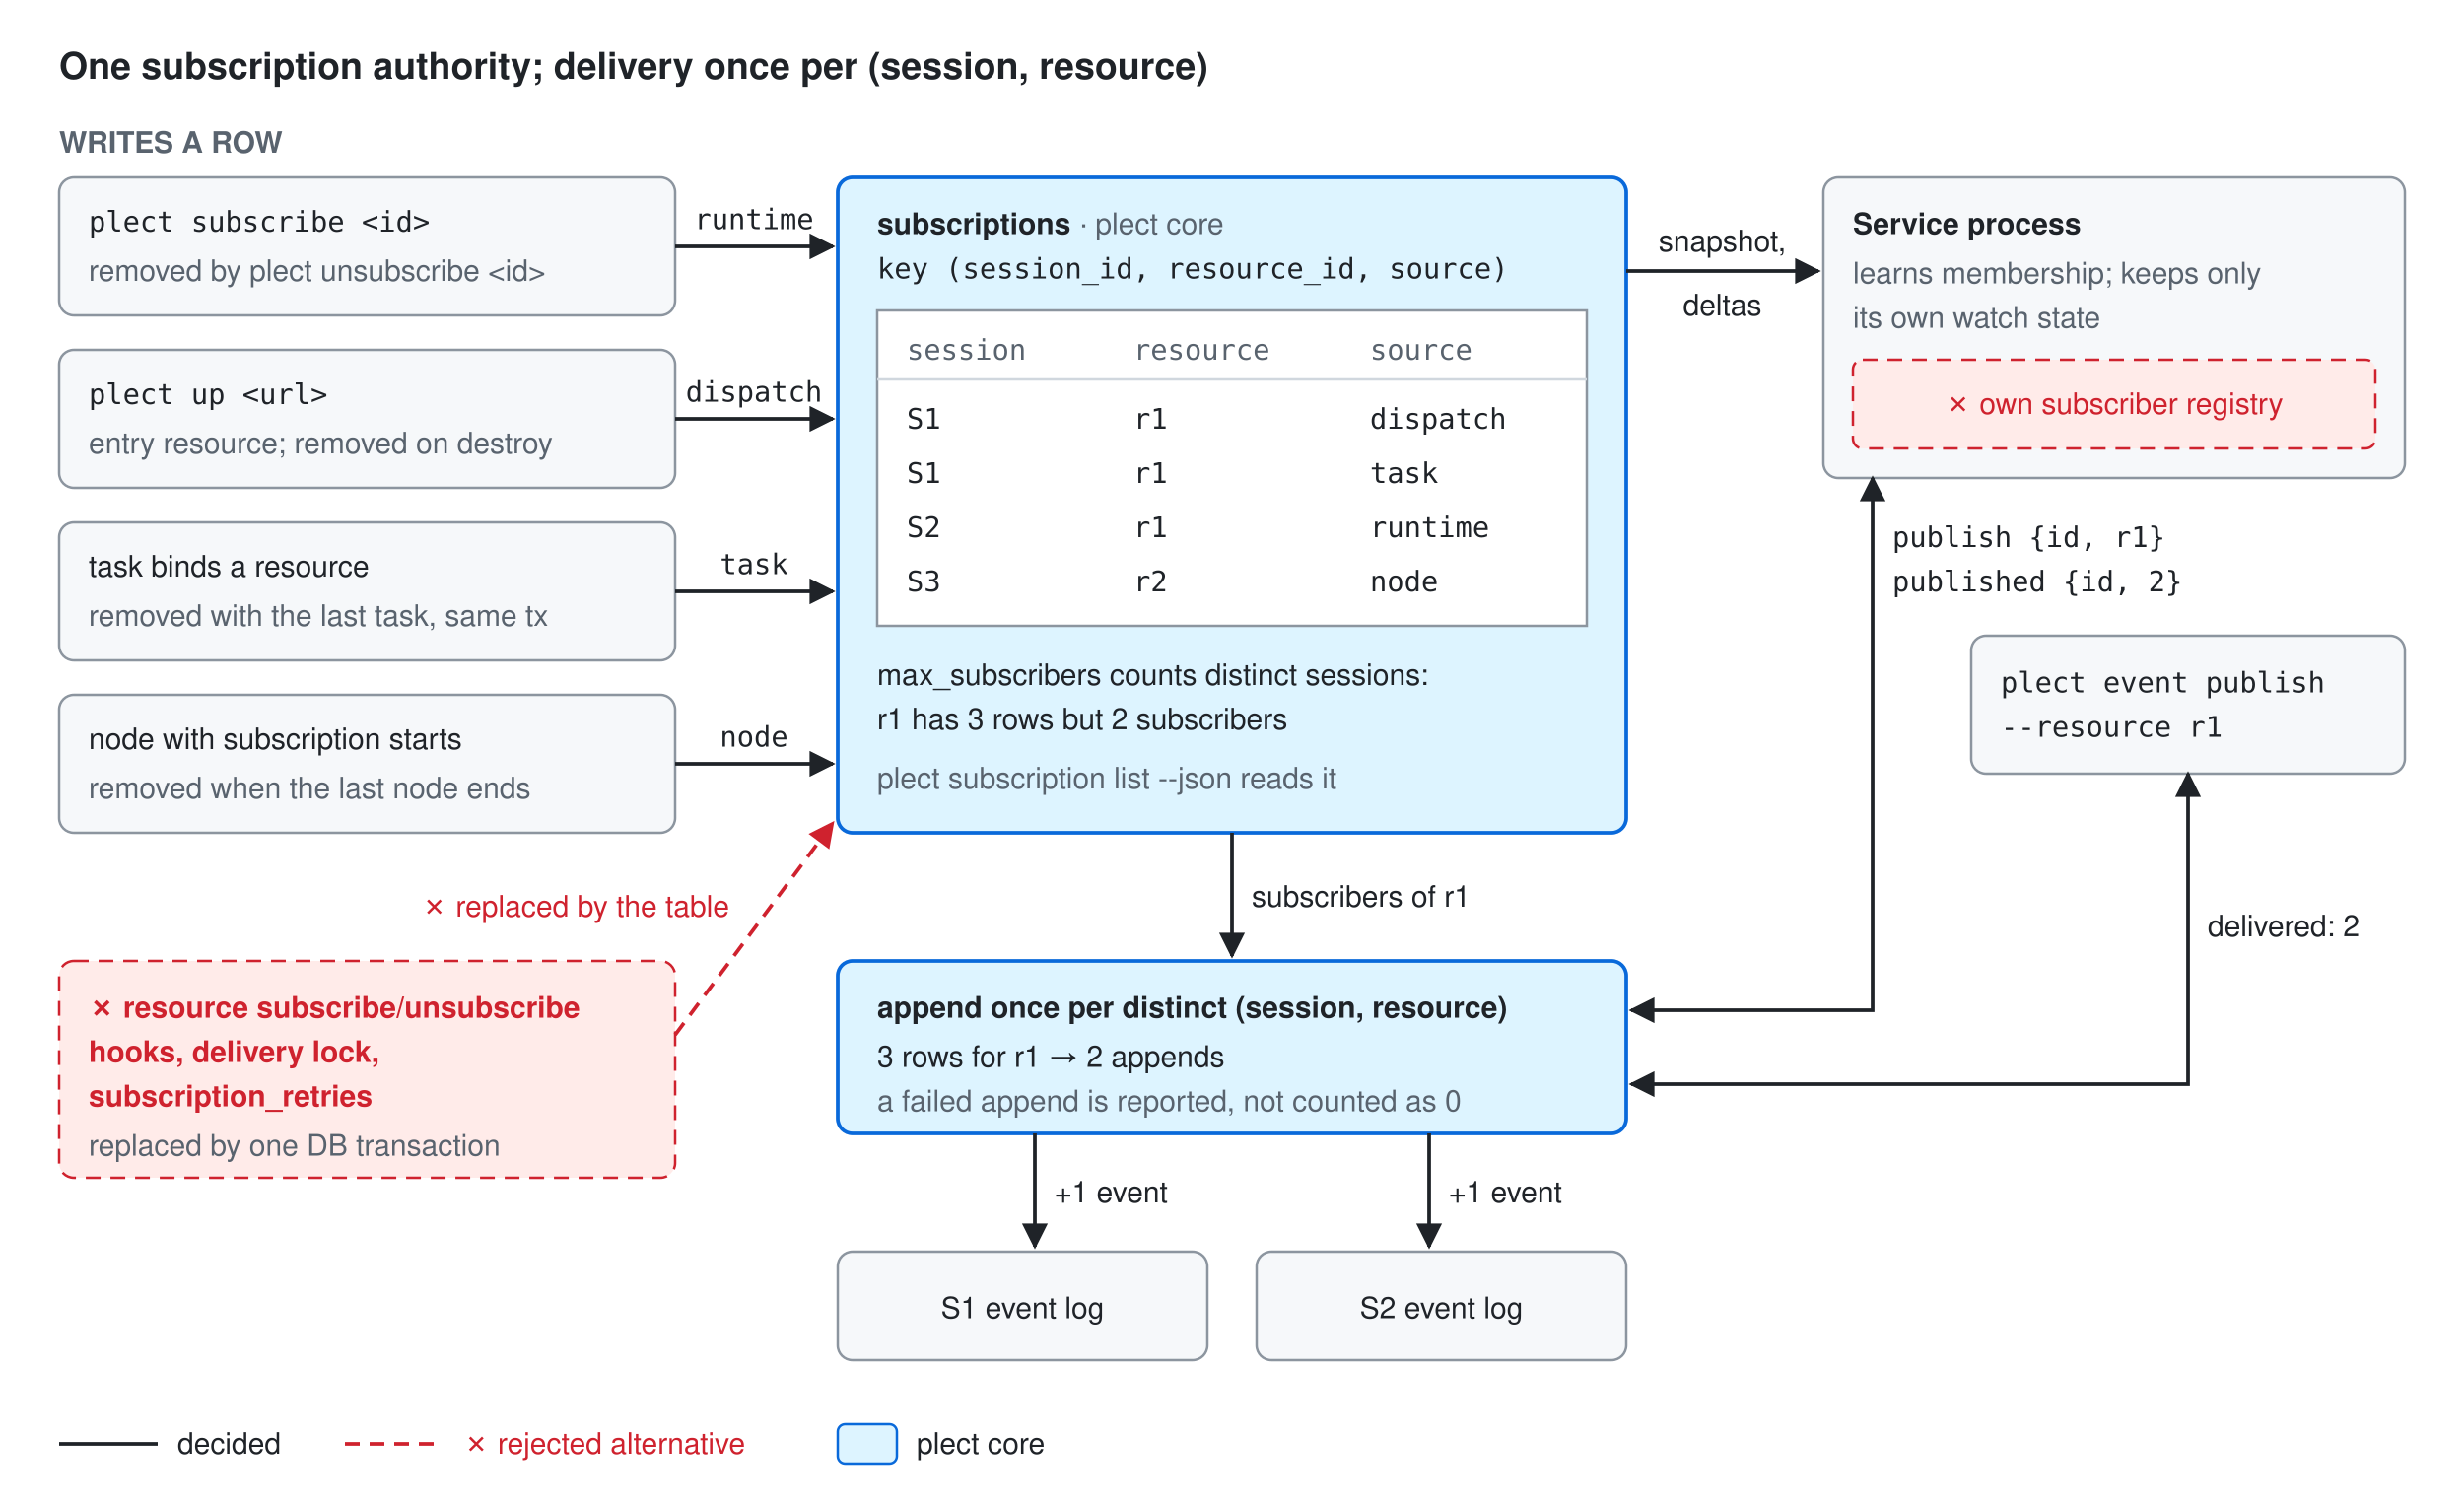
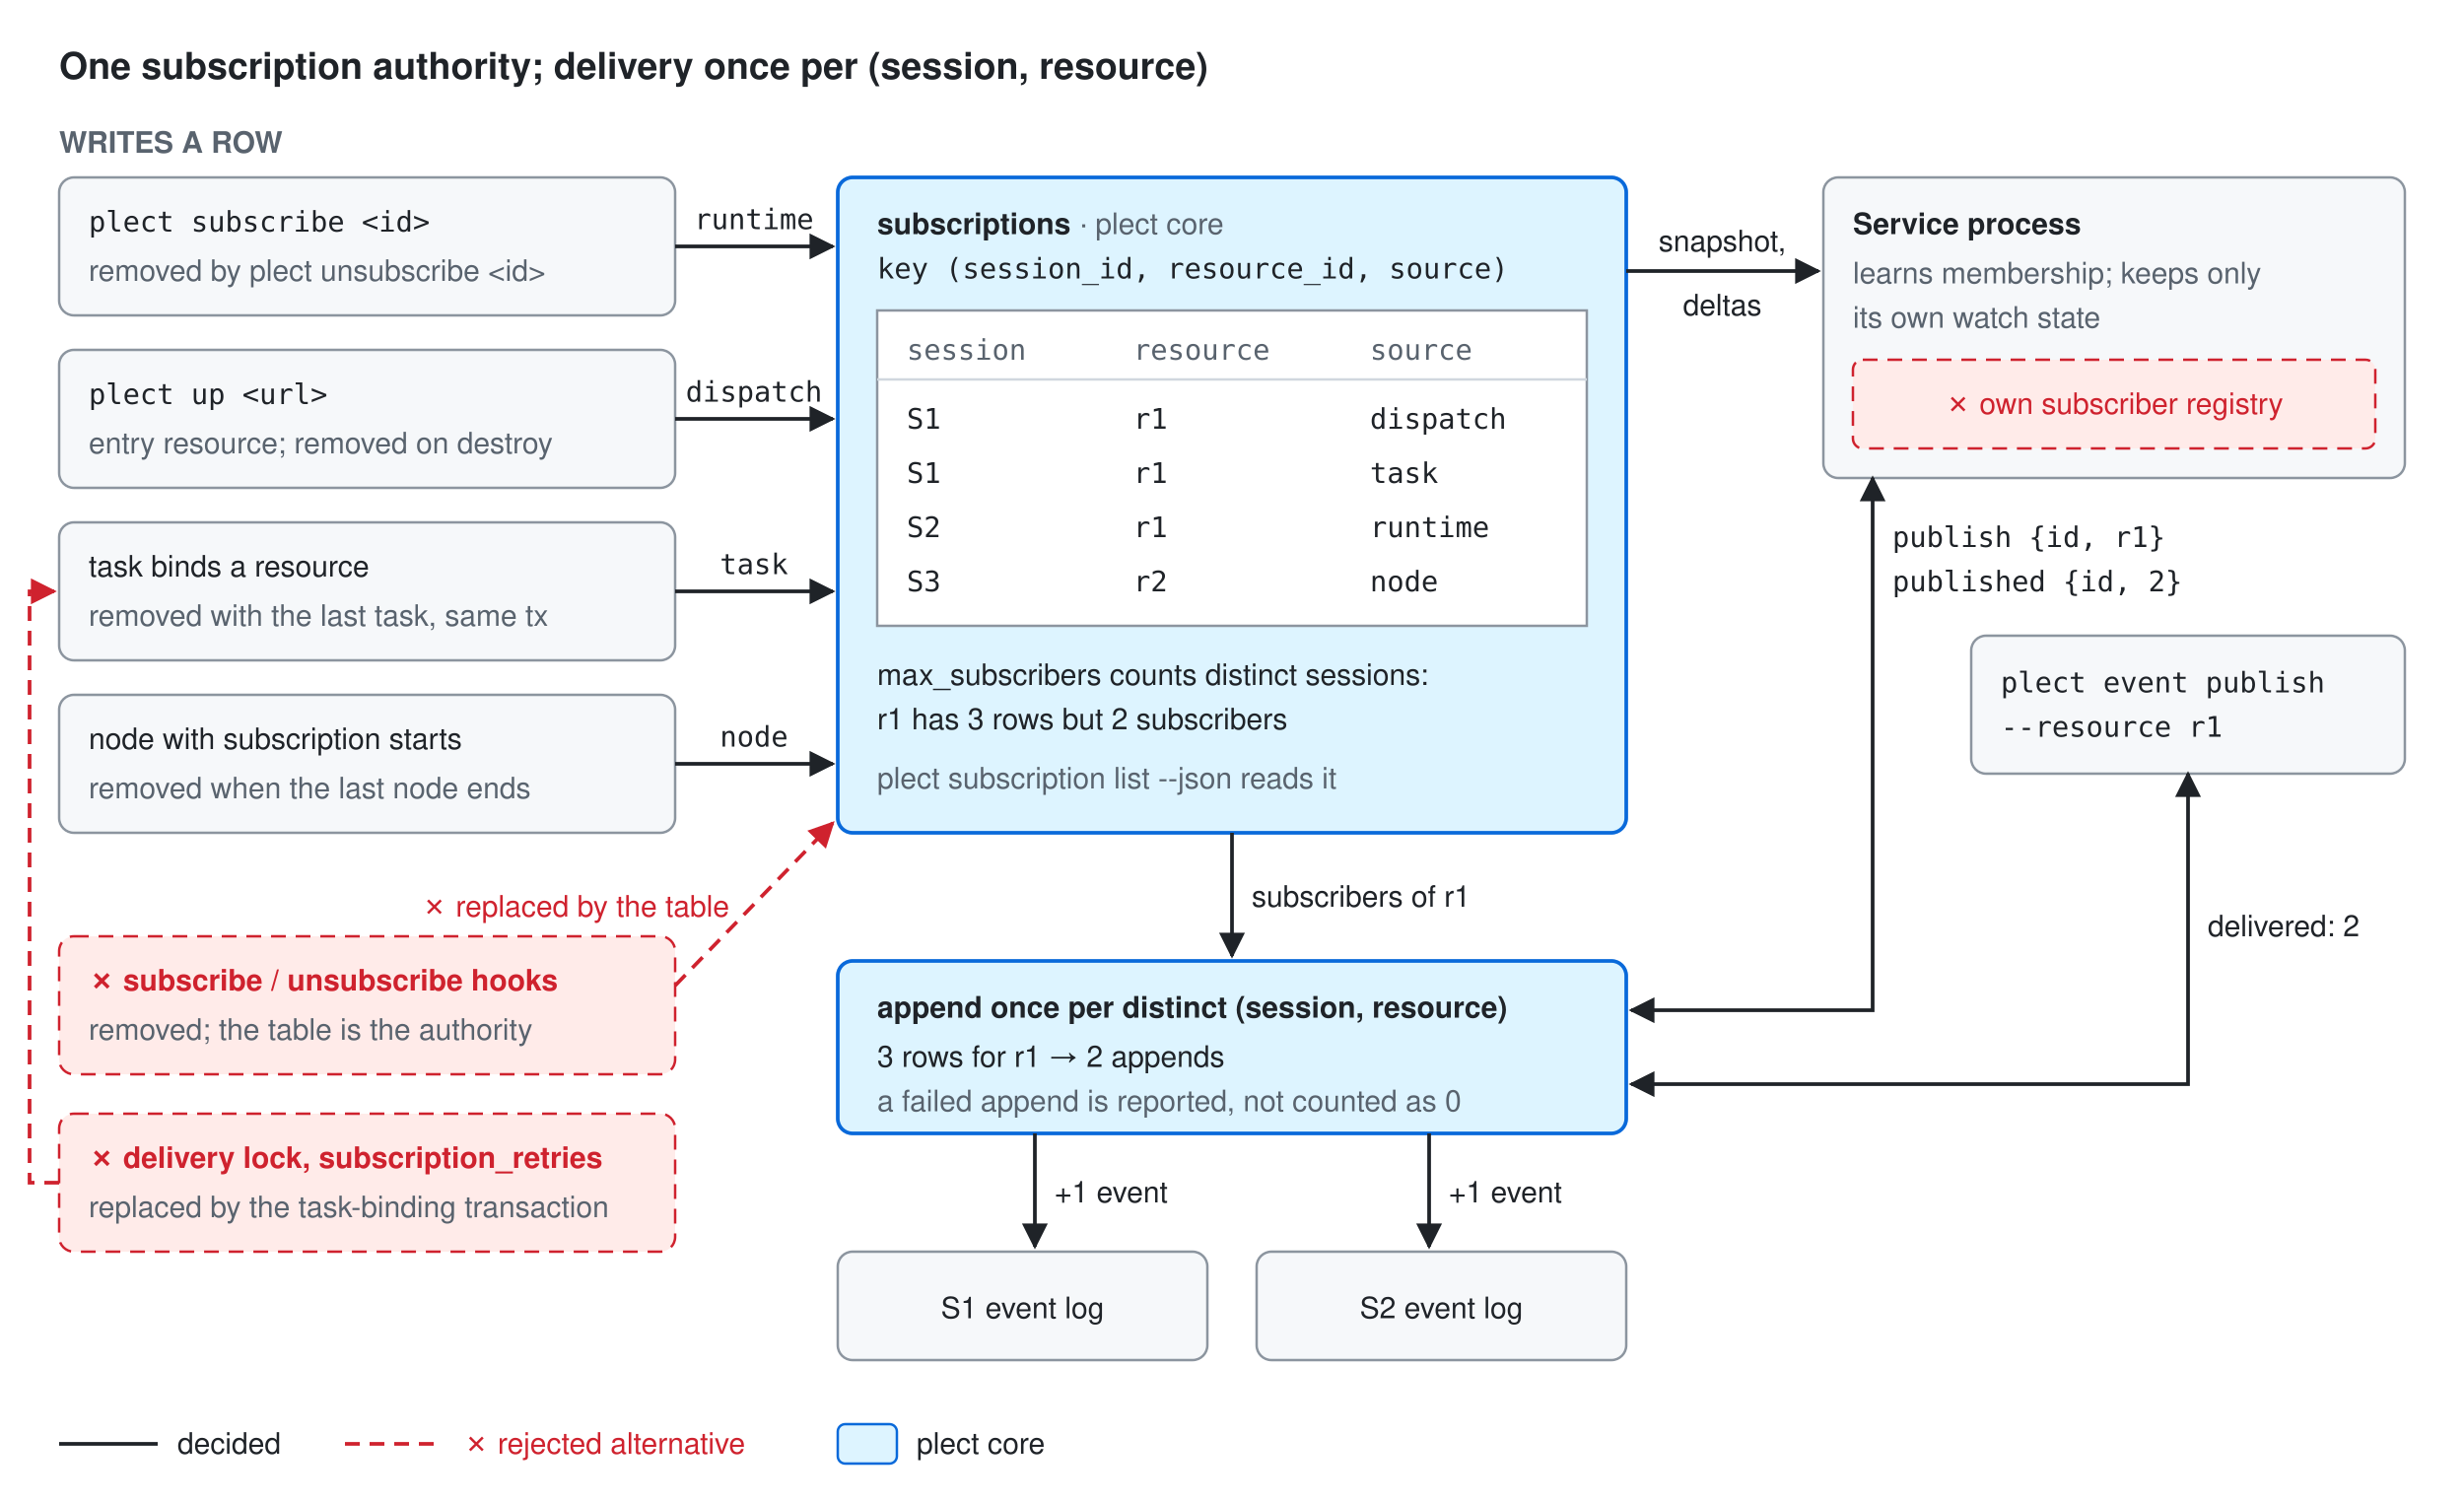
- <svg xmlns="http://www.w3.org/2000/svg" viewBox="0 0 1000 610" width="1000" height="610" role="img" aria-label="Four sources write rows into one core subscriptions table keyed by session, resource and source: plect subscribe writes runtime, plect up writes dispatch, a task binding writes task in the same transaction as the binding, and a starting node writes node. A publish from a service over stdio or from plect event publish appends the event once per distinct session and resource, so three rows for resource r1 across two sessions yield two appends and a delivered count of two. Services learn membership from a snapshot and deltas. Rejected: subscription registries owned by each plugin, and resource subscribe hooks with a delivery lock and retry queue.">
+ <svg xmlns="http://www.w3.org/2000/svg" viewBox="0 0 1000 610" width="1000" height="610" role="img" aria-label="Four sources write rows into one core subscriptions table keyed by session, resource and source: plect subscribe writes runtime, plect up writes dispatch, a task binding writes task in the same transaction as the binding, and a starting node writes node. A publish from a service over stdio or from plect event publish appends the event once per distinct session and resource, so three rows for resource r1 across two sessions yield two appends and a delivered count of two. Services learn membership from a snapshot and deltas. Rejected: subscription registries owned by each plugin and resource subscribe hooks, both replaced by the table, and the delivery lock and retry queue, replaced by the transaction that binds or cleans up a task.">
  <defs>
    <marker id="arrow" viewBox="0 0 10 10" refX="9" refY="5" markerWidth="7" markerHeight="7" orient="auto-start-reverse">
      <path d="M0,0 L10,5 L0,10 z" fill="#1f2328" />
    </marker>
    <marker id="arrow-red" viewBox="0 0 10 10" refX="9" refY="5" markerWidth="7" markerHeight="7" orient="auto-start-reverse">
      <path d="M0,0 L10,5 L0,10 z" fill="#cf222e" />
    </marker>
  </defs>
  <rect x="0" y="0" width="1000" height="610" fill="#ffffff" />
  <g font-family="-apple-system, BlinkMacSystemFont, 'Segoe UI', Helvetica, Arial, sans-serif" font-size="12" fill="#1f2328">
    <text x="24" y="32" font-size="15" font-weight="600">One subscription authority; delivery once per (session, resource)</text>
    <text x="24" y="62" fill="#59636e" font-weight="600">WRITES A ROW</text>
    <g>
      <rect x="24" y="72" width="250" height="56" rx="6" fill="#f6f8fa" stroke="#8c959f" />
      <text x="36" y="94" font-family="ui-monospace, SFMono-Regular, Menlo, Consolas, monospace" font-size="11.5">plect subscribe &lt;id&gt;</text>
      <text x="36" y="114" fill="#59636e">removed by plect unsubscribe &lt;id&gt;</text>
      <rect x="24" y="142" width="250" height="56" rx="6" fill="#f6f8fa" stroke="#8c959f" />
      <text x="36" y="164" font-family="ui-monospace, SFMono-Regular, Menlo, Consolas, monospace" font-size="11.5">plect up &lt;url&gt;</text>
      <text x="36" y="184" fill="#59636e">entry resource; removed on destroy</text>
      <rect x="24" y="212" width="250" height="56" rx="6" fill="#f6f8fa" stroke="#8c959f" />
      <text x="36" y="234">task binds a resource</text>
      <text x="36" y="254" fill="#59636e">removed with the last task, same tx</text>
      <rect x="24" y="282" width="250" height="56" rx="6" fill="#f6f8fa" stroke="#8c959f" />
      <text x="36" y="304">node with subscription starts</text>
      <text x="36" y="324" fill="#59636e">removed when the last node ends</text>
    </g>
    <g font-family="ui-monospace, SFMono-Regular, Menlo, Consolas, monospace" font-size="11.5">
      <line x1="274" y1="100" x2="338" y2="100" stroke="#1f2328" stroke-width="1.5" marker-end="url(#arrow)" />
      <text x="306" y="93" text-anchor="middle">runtime</text>
      <line x1="274" y1="170" x2="338" y2="170" stroke="#1f2328" stroke-width="1.5" marker-end="url(#arrow)" />
      <text x="306" y="163" text-anchor="middle">dispatch</text>
      <line x1="274" y1="240" x2="338" y2="240" stroke="#1f2328" stroke-width="1.5" marker-end="url(#arrow)" />
      <text x="306" y="233" text-anchor="middle">task</text>
      <line x1="274" y1="310" x2="338" y2="310" stroke="#1f2328" stroke-width="1.5" marker-end="url(#arrow)" />
      <text x="306" y="303" text-anchor="middle">node</text>
    </g>
    <rect x="340" y="72" width="320" height="266" rx="6" fill="#ddf4ff" stroke="#0969da" stroke-width="1.5" />
    <text x="356" y="95" font-weight="600">subscriptions <tspan fill="#59636e" font-weight="400">· plect core</tspan>
    </text>
    <text x="356" y="113" font-family="ui-monospace, SFMono-Regular, Menlo, Consolas, monospace" font-size="11.5">key (session_id, resource_id, source)</text>
    <rect x="356" y="126" width="288" height="128" fill="#ffffff" stroke="#8c959f" />
    <g font-family="ui-monospace, SFMono-Regular, Menlo, Consolas, monospace" font-size="11.5">
      <text x="368" y="146" fill="#59636e">session</text>
      <text x="460" y="146" fill="#59636e">resource</text>
      <text x="556" y="146" fill="#59636e">source</text>
      <line x1="356" y1="154" x2="644" y2="154" stroke="#d0d7de" />
      <text x="368" y="174">S1</text>
      <text x="460" y="174">r1</text>
      <text x="556" y="174">dispatch</text>
      <text x="368" y="196">S1</text>
      <text x="460" y="196">r1</text>
      <text x="556" y="196">task</text>
      <text x="368" y="218">S2</text>
      <text x="460" y="218">r1</text>
      <text x="556" y="218">runtime</text>
      <text x="368" y="240">S3</text>
      <text x="460" y="240">r2</text>
      <text x="556" y="240">node</text>
    </g>
    <text x="356" y="278">max_subscribers counts distinct sessions:</text>
    <text x="356" y="296">r1 has 3 rows but 2 subscribers</text>
    <text x="356" y="320" fill="#59636e">plect subscription list --json reads it</text>
    <rect x="740" y="72" width="236" height="122" rx="6" fill="#f6f8fa" stroke="#8c959f" />
    <text x="752" y="95" font-weight="600">Service process</text>
    <text x="752" y="115" fill="#59636e">learns membership; keeps only</text>
    <text x="752" y="133" fill="#59636e">its own watch state</text>
    <rect x="752" y="146" width="212" height="36" rx="4" fill="#ffebe9" stroke="#cf222e" stroke-dasharray="6 4" />
    <text x="858" y="168" text-anchor="middle" fill="#cf222e">✗ own subscriber registry</text>
    <line x1="660" y1="110" x2="738" y2="110" stroke="#1f2328" stroke-width="1.5" marker-end="url(#arrow)" />
    <text x="699" y="102" text-anchor="middle">snapshot,</text>
    <text x="699" y="128" text-anchor="middle">deltas</text>
    <rect x="800" y="258" width="176" height="56" rx="6" fill="#f6f8fa" stroke="#8c959f" />
    <text x="812" y="281" font-family="ui-monospace, SFMono-Regular, Menlo, Consolas, monospace" font-size="11.5">plect event publish</text>
    <text x="812" y="299" font-family="ui-monospace, SFMono-Regular, Menlo, Consolas, monospace" font-size="11.5">  --resource r1</text>
    <polyline points="760,194 760,410 662,410" fill="none" stroke="#1f2328" stroke-width="1.5" marker-start="url(#arrow)" marker-end="url(#arrow)" />
    <text x="768" y="222" font-family="ui-monospace, SFMono-Regular, Menlo, Consolas, monospace" font-size="11.5">publish {id, r1}</text>
    <text x="768" y="240" font-family="ui-monospace, SFMono-Regular, Menlo, Consolas, monospace" font-size="11.5">published {id, 2}</text>
    <polyline points="888,314 888,440 662,440" fill="none" stroke="#1f2328" stroke-width="1.5" marker-start="url(#arrow)" marker-end="url(#arrow)" />
    <text x="896" y="380">delivered: 2</text>
    <line x1="500" y1="338" x2="500" y2="388" stroke="#1f2328" stroke-width="1.5" marker-end="url(#arrow)" />
    <text x="508" y="368">subscribers of r1</text>
    <rect x="340" y="390" width="320" height="70" rx="6" fill="#ddf4ff" stroke="#0969da" stroke-width="1.5" />
    <text x="356" y="413" font-weight="600">append once per distinct (session, resource)</text>
    <text x="356" y="433">3 rows for r1 → 2 appends</text>
    <text x="356" y="451" fill="#59636e">a failed append is reported, not counted as 0</text>
    <line x1="420" y1="460" x2="420" y2="506" stroke="#1f2328" stroke-width="1.5" marker-end="url(#arrow)" />
    <line x1="580" y1="460" x2="580" y2="506" stroke="#1f2328" stroke-width="1.5" marker-end="url(#arrow)" />
    <text x="428" y="488">+1 event</text>
    <text x="588" y="488">+1 event</text>
    <rect x="340" y="508" width="150" height="44" rx="6" fill="#f6f8fa" stroke="#8c959f" />
    <text x="415" y="535" text-anchor="middle">S1 event log</text>
    <rect x="510" y="508" width="150" height="44" rx="6" fill="#f6f8fa" stroke="#8c959f" />
    <text x="585" y="535" text-anchor="middle">S2 event log</text>
-     <rect x="24" y="390" width="250" height="88" rx="6" fill="#ffebe9" stroke="#cf222e" stroke-dasharray="6 4" />
-     <text x="36" y="413" fill="#cf222e" font-weight="600">✗ resource subscribe/unsubscribe</text>
-     <text x="36" y="431" fill="#cf222e" font-weight="600">   hooks, delivery lock,</text>
-     <text x="36" y="449" fill="#cf222e" font-weight="600">   subscription_retries</text>
-     <text x="36" y="469" fill="#59636e">replaced by one DB transaction</text>
-     <line x1="274" y1="420" x2="338" y2="334" stroke="#cf222e" stroke-width="1.5" stroke-dasharray="6 4" marker-end="url(#arrow-red)" />
+     <rect x="24" y="380" width="250" height="56" rx="6" fill="#ffebe9" stroke="#cf222e" stroke-dasharray="6 4" />
+     <text x="36" y="402" fill="#cf222e" font-weight="600">✗ subscribe / unsubscribe hooks</text>
+     <text x="36" y="422" fill="#59636e">removed; the table is the authority</text>
+     <line x1="274" y1="400" x2="338" y2="334" stroke="#cf222e" stroke-width="1.5" stroke-dasharray="6 4" marker-end="url(#arrow-red)" />
    <text x="296" y="372" fill="#cf222e" text-anchor="end">✗ replaced by the table</text>
+     <rect x="24" y="452" width="250" height="56" rx="6" fill="#ffebe9" stroke="#cf222e" stroke-dasharray="6 4" />
+     <text x="36" y="474" fill="#cf222e" font-weight="600">✗ delivery lock, subscription_retries</text>
+     <text x="36" y="494" fill="#59636e">replaced by the task-binding transaction</text>
+     <polyline points="24,480 12,480 12,240 22,240" fill="none" stroke="#cf222e" stroke-width="1.5" stroke-dasharray="6 4" marker-end="url(#arrow-red)" />
    <line x1="24" y1="586" x2="64" y2="586" stroke="#1f2328" stroke-width="1.5" />
    <text x="72" y="590">decided</text>
    <line x1="140" y1="586" x2="180" y2="586" stroke="#cf222e" stroke-width="1.5" stroke-dasharray="6 4" />
    <text x="188" y="590" fill="#cf222e">✗ rejected alternative</text>
    <rect x="340" y="578" width="24" height="16" rx="3" fill="#ddf4ff" stroke="#0969da" />
    <text x="372" y="590">plect core</text>
  </g>
</svg>
